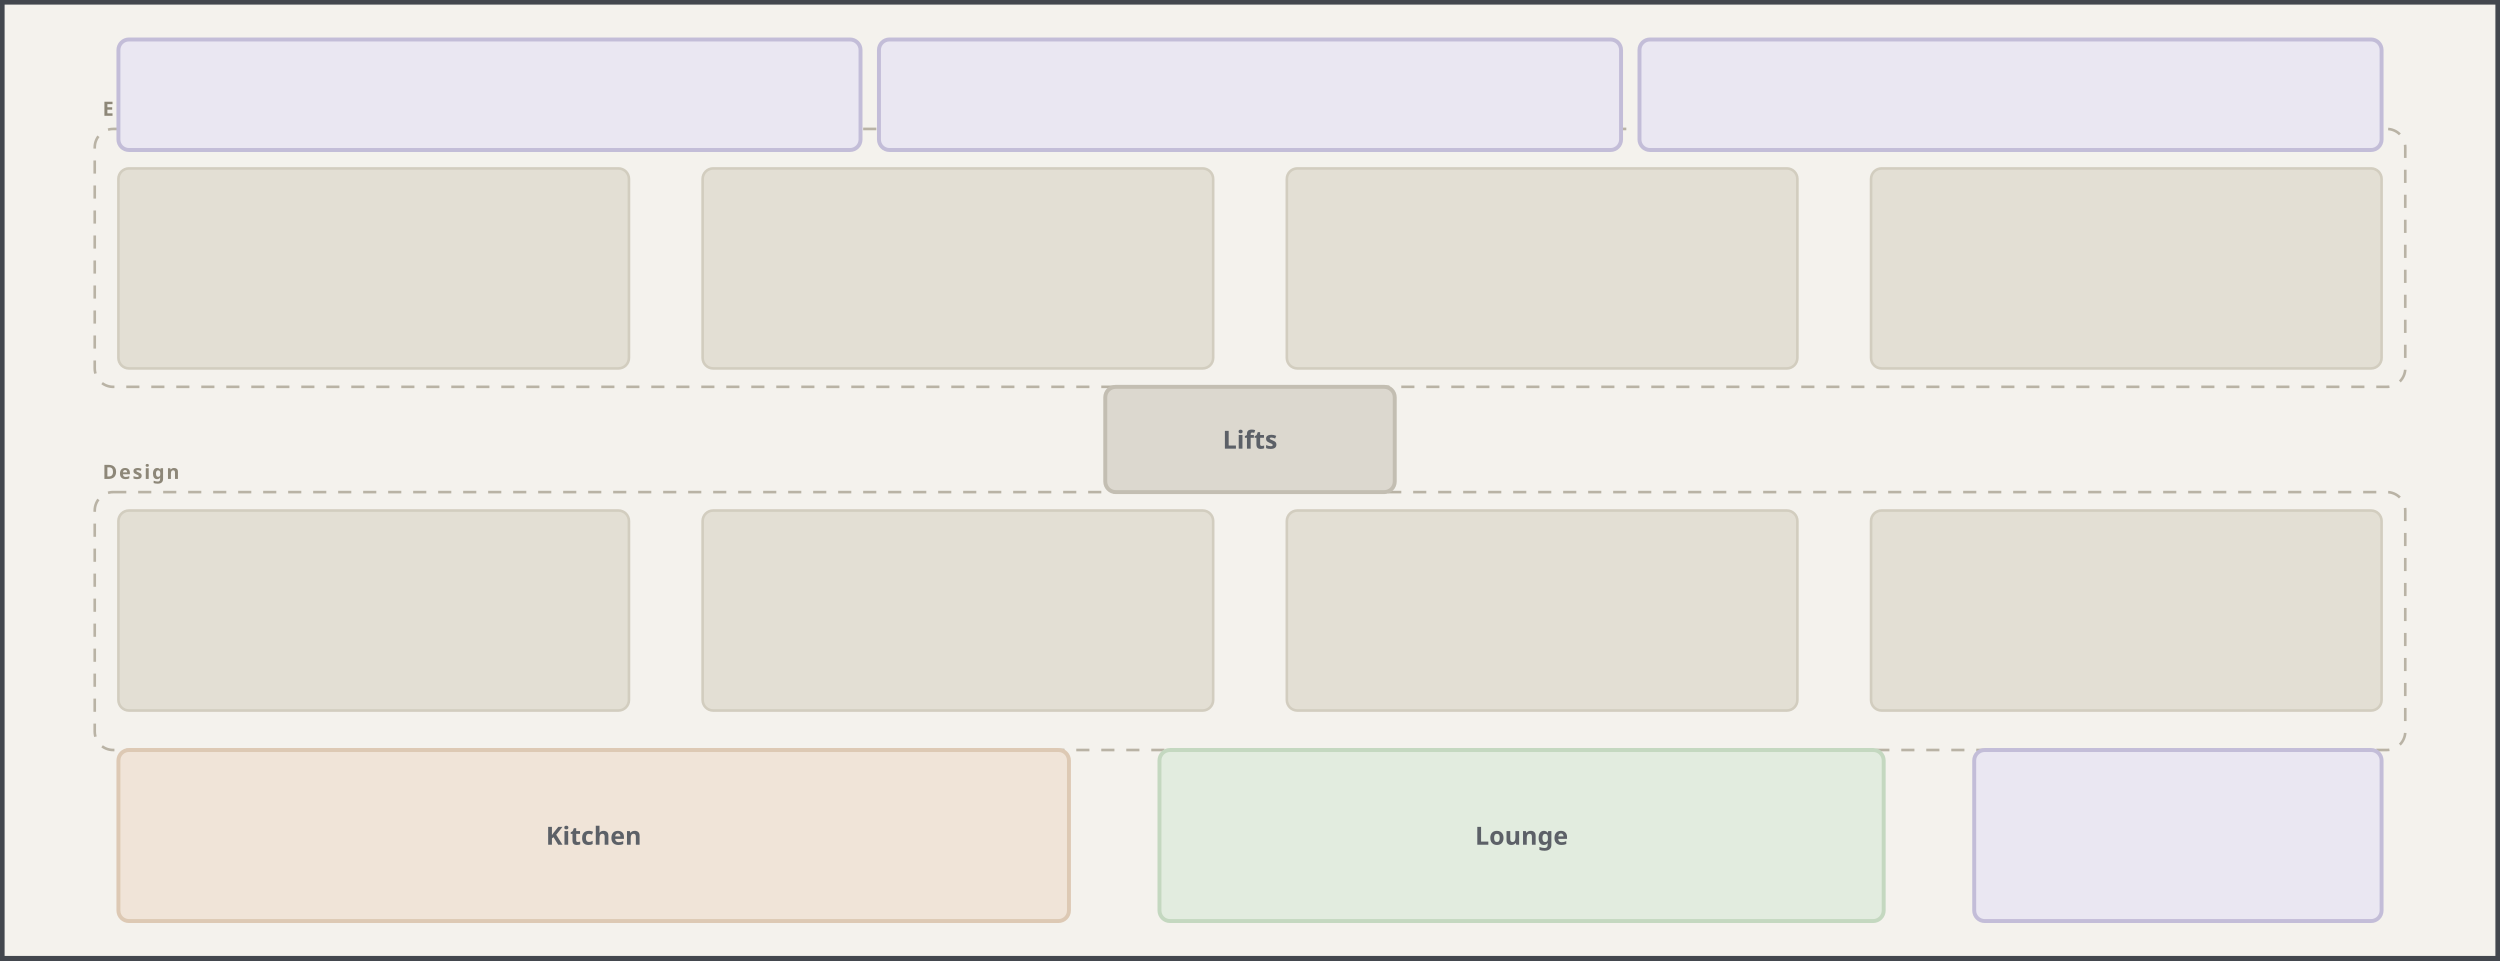
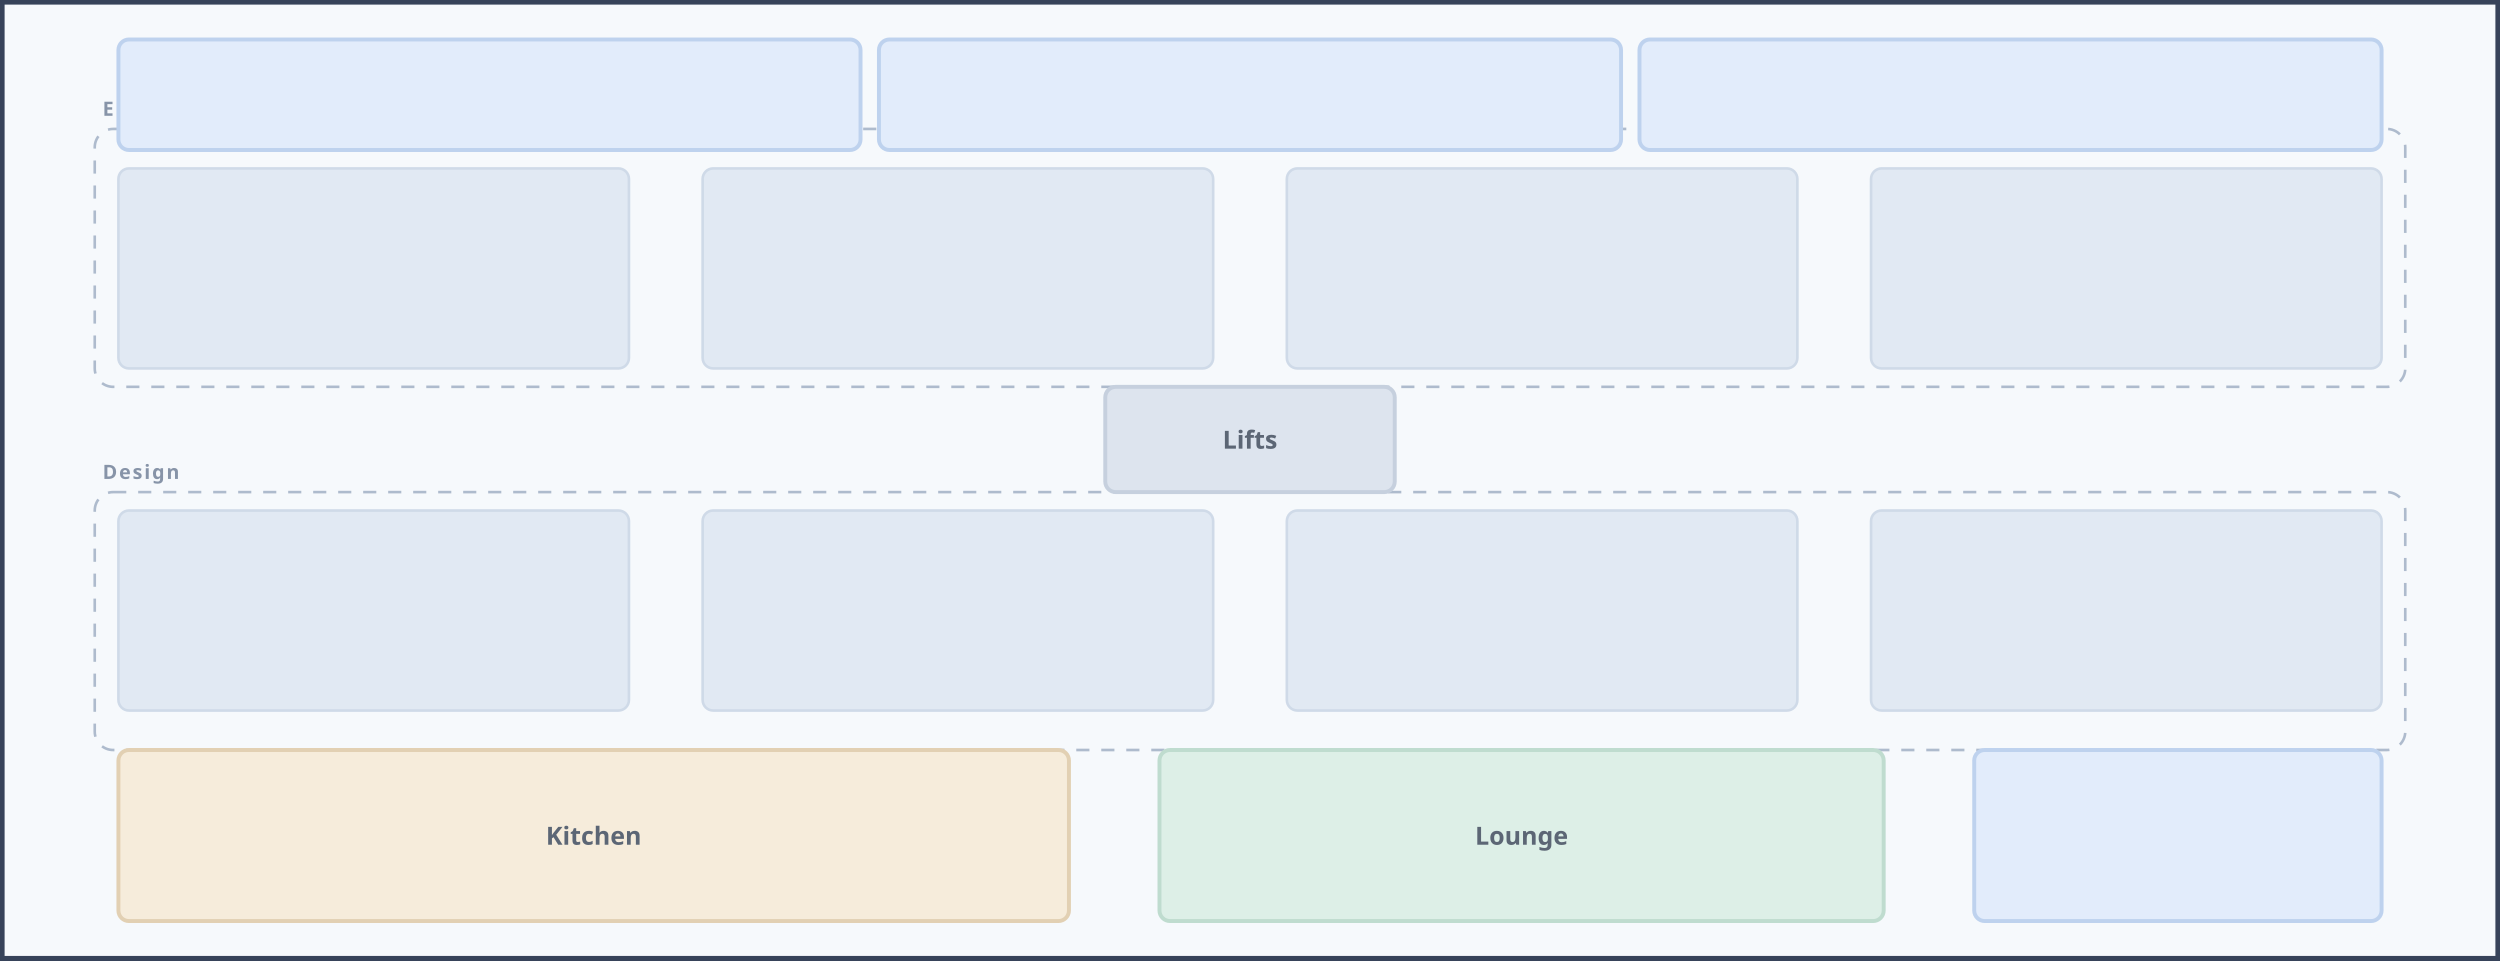
<svg xmlns="http://www.w3.org/2000/svg" viewBox="0 0 1900 730" width="1900" height="730">
  <style>
-   .slab   { fill: #f4f2ed; }
-   .void   { fill: #e6e2d8; }
-   .wall   { fill: none; stroke: #43474e; stroke-width: 7; stroke-linejoin: round; }
-   .bench  { fill: #e3dfd4; stroke: #d2cdbf; stroke-width: 2; }
-   .room   { fill: #eae7f2; stroke: #c3bdd8; stroke-width: 3; }
-   .room--core  { fill: #dcd8cf; stroke: #c3beb2; }
-   .room--wc    { fill: #dcd8cf; stroke: #c3beb2; }
-   .room--cafe  { fill: #f0e4d8; stroke: #ddc9b4; }
-   .room--collab{ fill: #e2ecdf; stroke: #c4d8c0; }
-   .room--focus { fill: #eae7f2; stroke: #c3bdd8; }
-   .zone   { fill: none; stroke: #b9b3a5; stroke-width: 2; stroke-dasharray: 10 9; }
-   .rlabel { fill: #5c6067; font: 600 19px system-ui, sans-serif; }
-   .zlabel { fill: #8d8778; font: 700 15px system-ui, sans-serif;
+   .slab   { fill: #f6f9fc; }
+   .void   { fill: #e2eaf4; }
+   .wall   { fill: none; stroke: #37435a; stroke-width: 7; stroke-linejoin: round; }
+   .bench  { fill: #e1e9f3; stroke: #cfdae8; stroke-width: 2; }
+   .room   { fill: #e2ecfb; stroke: #bed2ee; stroke-width: 3; }
+   .room--core  { fill: #dde4ee; stroke: #c6d0de; }
+   .room--wc    { fill: #dde4ee; stroke: #c6d0de; }
+   .room--cafe  { fill: #f6ecdb; stroke: #e2d0b3; }
+   .room--collab{ fill: #ddefe7; stroke: #bfdccf; }
+   .room--focus { fill: #e2ecfb; stroke: #bed2ee; }
+   .zone   { fill: none; stroke: #aebbcd; stroke-width: 2; stroke-dasharray: 10 9; }
+   .rlabel { fill: #5c6675; font: 600 19px system-ui, sans-serif; }
+   .zlabel { fill: #8794a8; font: 700 15px system-ui, sans-serif;
            letter-spacing: 1.4px; text-transform: uppercase; }

  @media (prefers-color-scheme: dark) {
-     .slab   { fill: #1e2127; }
-     .void   { fill: #14161a; }
-     .wall   { stroke: #767d88; }
-     .bench  { fill: #272b32; stroke: #31363f; }
-     .room   { fill: #2b2e39; stroke: #3d4152; }
-     .room--core  { fill: #24272d; stroke: #343841; }
-     .room--wc    { fill: #24272d; stroke: #343841; }
-     .room--cafe  { fill: #322a26; stroke: #46392f; }
-     .room--collab{ fill: #232d29; stroke: #324037; }
-     .room--focus { fill: #2b2e39; stroke: #3d4152; }
-     .zone   { stroke: #454a53; }
-     .rlabel { fill: #9aa0a8; }
-     .zlabel { fill: #6d7884; }
+     .slab   { fill: #141a26; }
+     .void   { fill: #0a0e17; }
+     .wall   { stroke: #6d7b92; }
+     .bench  { fill: #1e2533; stroke: #29313f; }
+     .room   { fill: #1d2738; stroke: #2e3b52; }
+     .room--core  { fill: #191f2b; stroke: #29313f; }
+     .room--wc    { fill: #191f2b; stroke: #29313f; }
+     .room--cafe  { fill: #2a2318; stroke: #3d3323; }
+     .room--collab{ fill: #14251f; stroke: #20372c; }
+     .room--focus { fill: #1d2738; stroke: #2e3b52; }
+     .zone   { stroke: #3a465a; }
+     .rlabel { fill: #97a3b6; }
+     .zlabel { fill: #6b7890; }
  }
</style>
  <g class="plate">
    <rect class="slab" x="0" y="0" width="1900" height="730" />
  </g>
  <g class="zones">
    <rect class="zone" x="72" y="98" width="1756" height="196" rx="14" />
    <text class="zlabel" x="78" y="88" text-anchor="start">Engineering</text>
    <rect class="zone" x="72" y="374" width="1756" height="196" rx="14" />
    <text class="zlabel" x="78" y="364" text-anchor="start">Design</text>
  </g>
  <g class="rooms">
    <rect class="room" x="90" y="30" width="564" height="84" rx="8" />
    <rect class="room" x="668" y="30" width="564" height="84" rx="8" />
    <rect class="room" x="1246" y="30" width="564" height="84" rx="8" />
    <rect class="room room--cafe" x="90" y="570" width="722.4" height="130" rx="8" />
    <text class="rlabel" x="451.2" y="642" text-anchor="middle">Kitchen</text>
    <rect class="room room--collab" x="881.2" y="570" width="550.4" height="130" rx="8" />
    <text class="rlabel" x="1156.4" y="642" text-anchor="middle">Lounge</text>
    <rect class="room room--focus" x="1500.4" y="570" width="309.6" height="130" rx="8" />
    <rect class="room room--core" x="840" y="294" width="220" height="80" rx="8" />
    <text class="rlabel" x="950" y="341" text-anchor="middle">Lifts</text>
  </g>
  <g class="benches">
    <rect class="bench" x="90" y="128" width="388" height="152" rx="8" />
    <rect class="bench" x="90" y="388" width="388" height="152" rx="8" />
    <rect class="bench" x="534" y="128" width="388" height="152" rx="8" />
    <rect class="bench" x="534" y="388" width="388" height="152" rx="8" />
    <rect class="bench" x="978" y="128" width="388" height="152" rx="8" />
    <rect class="bench" x="978" y="388" width="388" height="152" rx="8" />
    <rect class="bench" x="1422" y="128" width="388" height="152" rx="8" />
    <rect class="bench" x="1422" y="388" width="388" height="152" rx="8" />
  </g>
  <g class="walls">
    <rect class="wall" x="0" y="0" width="1900" height="730" />
  </g>
</svg>
